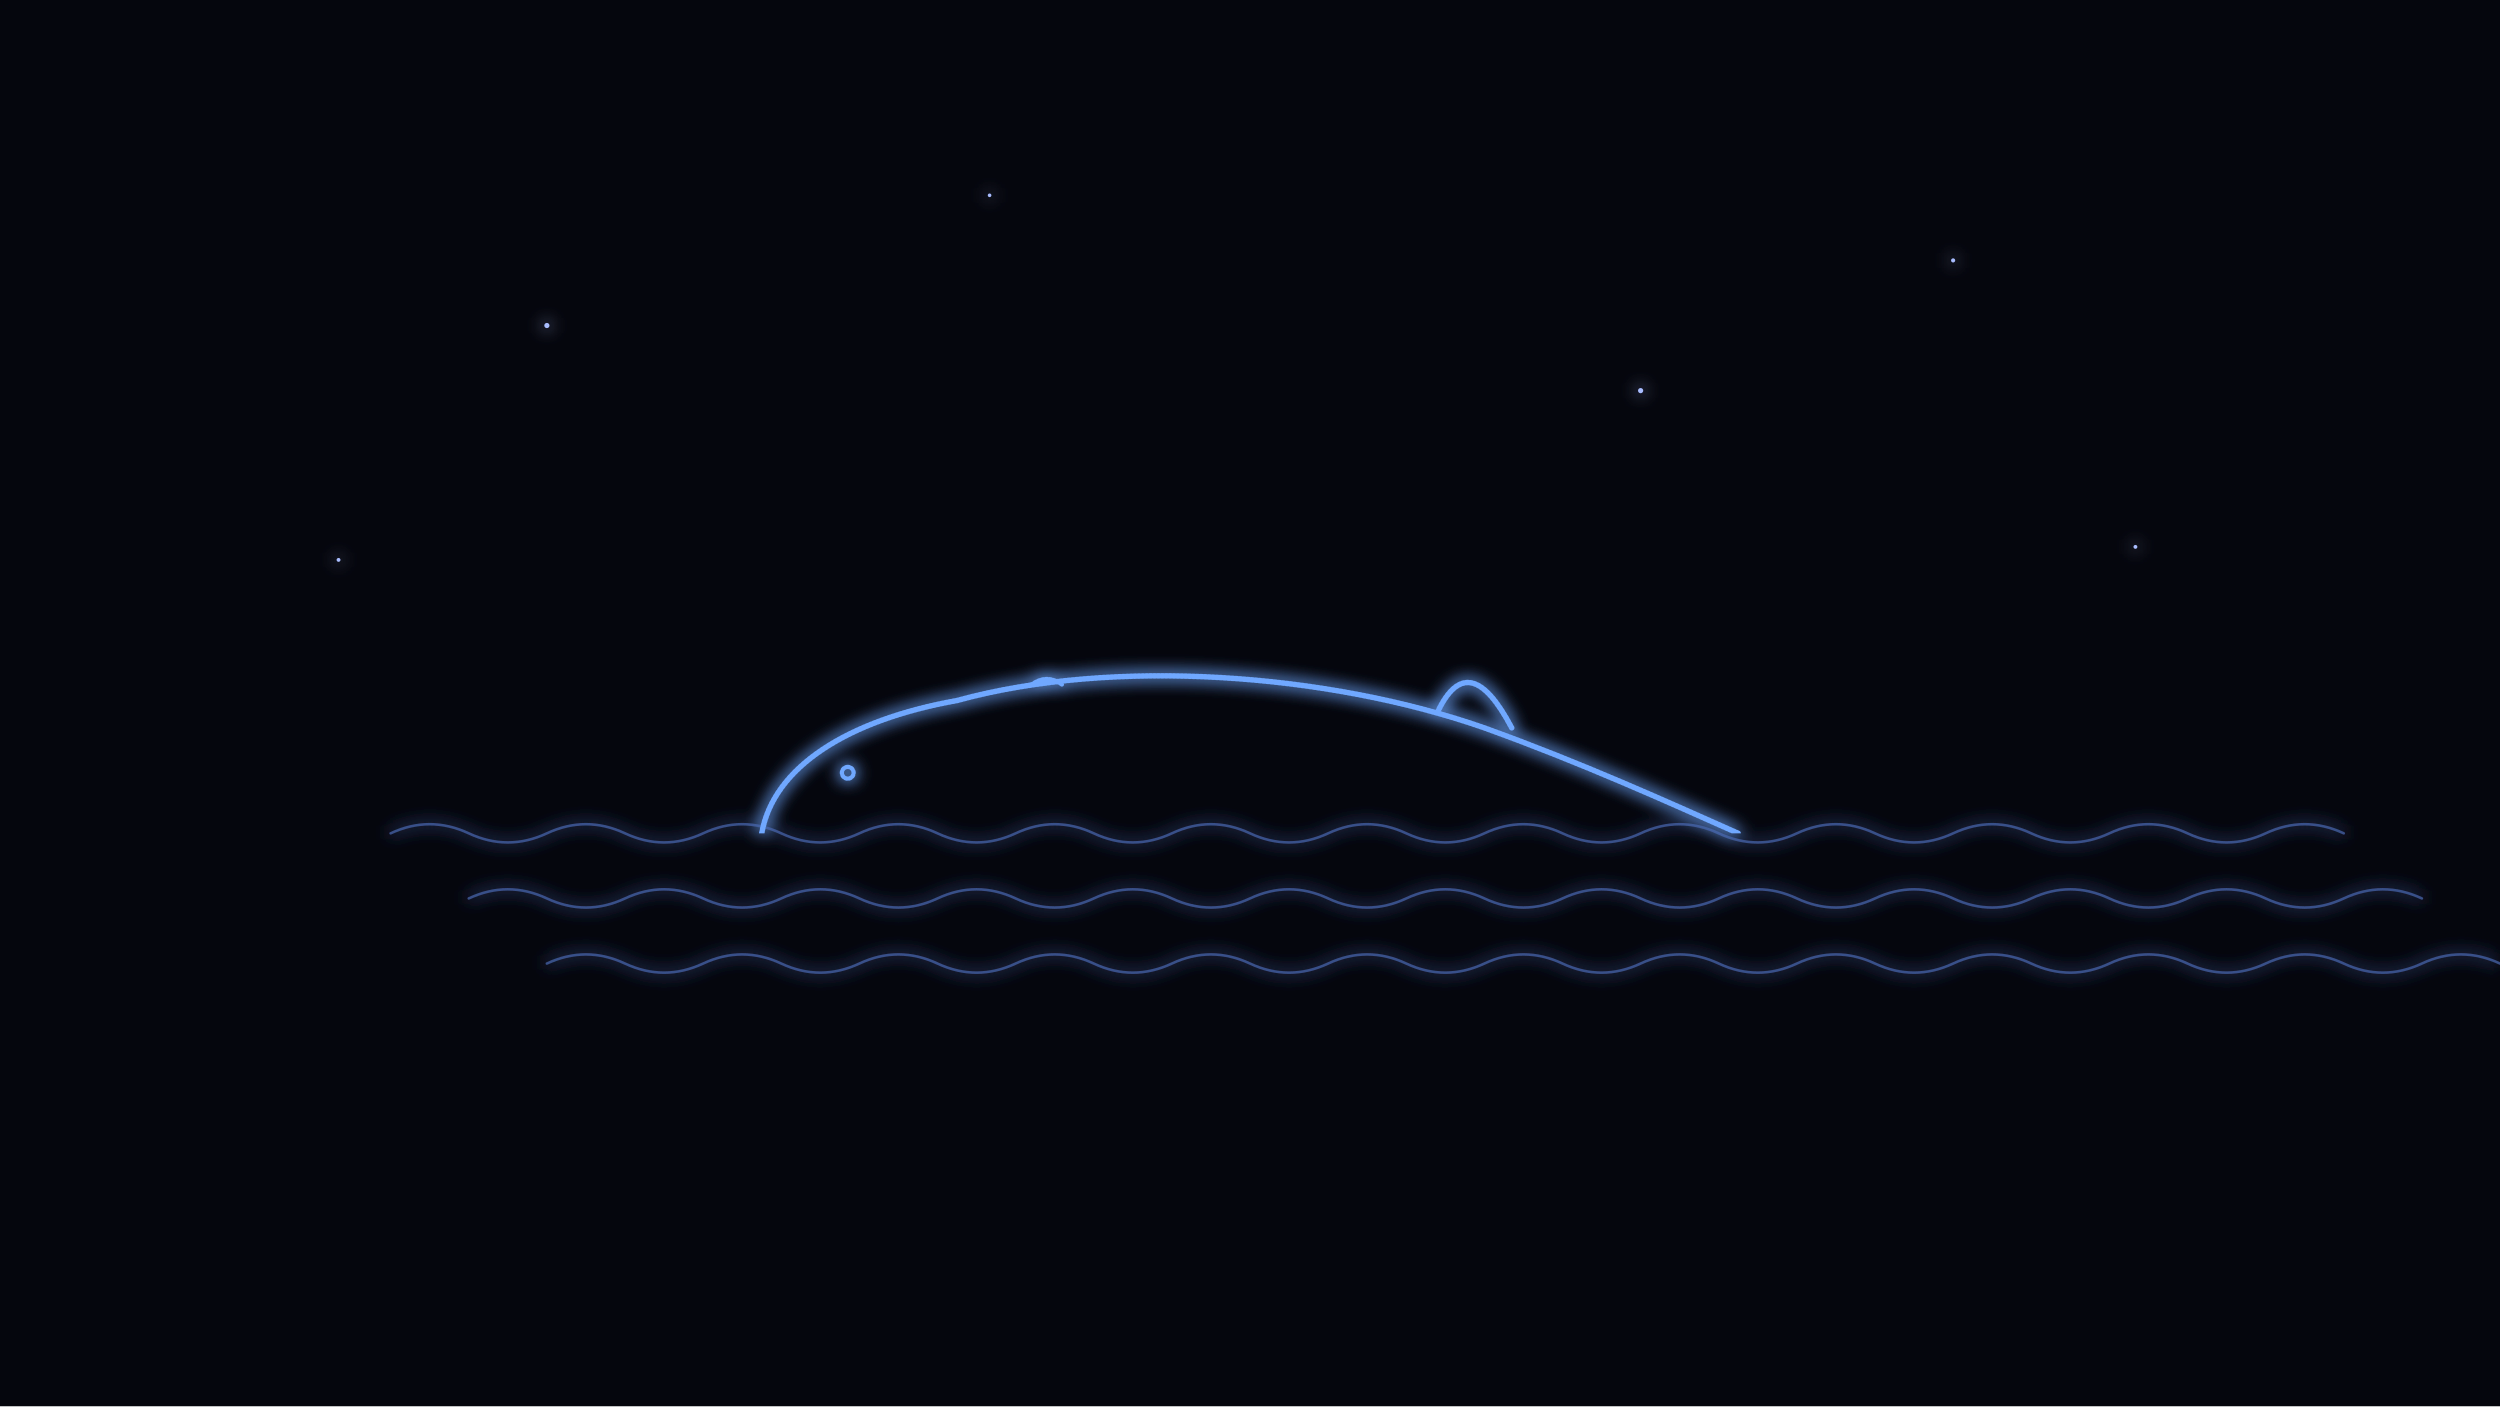
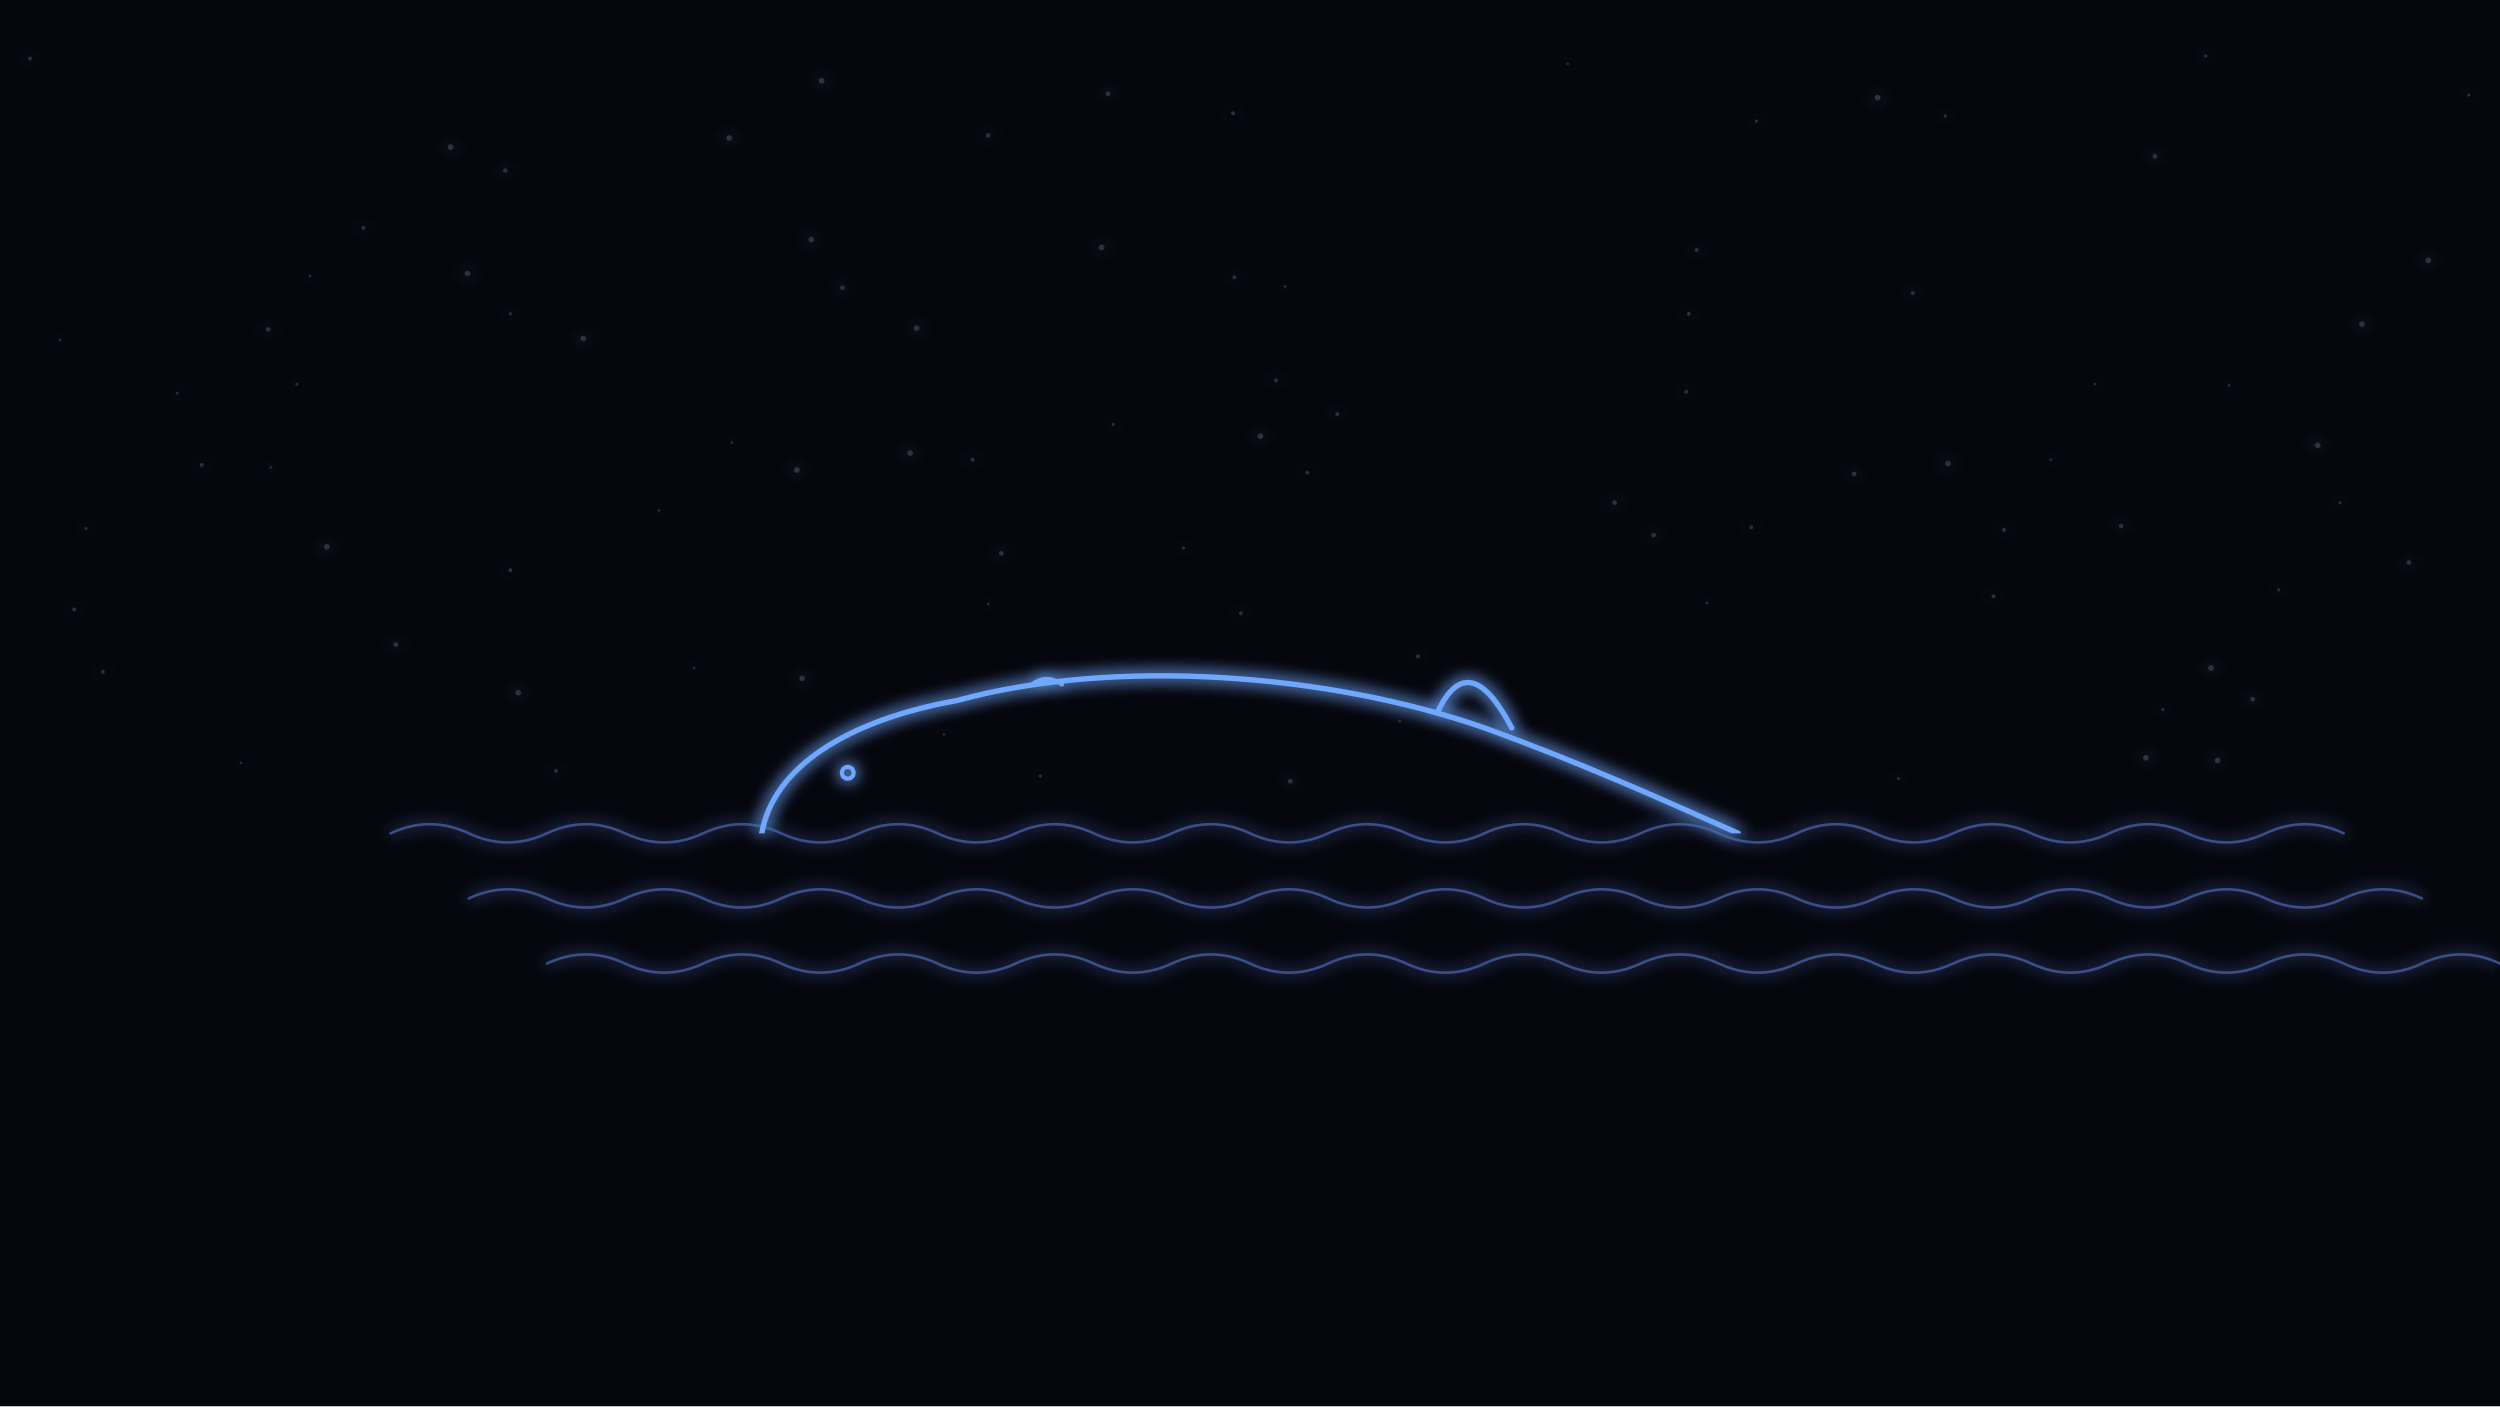
<svg xmlns="http://www.w3.org/2000/svg" viewBox="0 0 1920 1080" width="1920" height="1080">
  <defs>
    <filter id="glow" filterUnits="userSpaceOnUse" x="0" y="0" width="1920" height="1080">
      <feGaussianBlur stdDeviation="6" result="b" />
      <feMerge>
        <feMergeNode in="b" />
        <feMergeNode in="b" />
        <feMergeNode in="SourceGraphic" />
      </feMerge>
    </filter>
    <clipPath id="above">
      <rect x="0" y="0" width="1920" height="640" />
    </clipPath>
-     <style>.d{fill:none;stroke-linecap:round;stroke-linejoin:round;stroke-dasharray:1;stroke-dashoffset:1;opacity:0;animation:draw 1.2s cubic-bezier(.12,.7,.3,1) both}@keyframes draw{0%{stroke-dashoffset:1;opacity:0}1%{opacity:1}100%{stroke-dashoffset:0;opacity:1}}.sea{opacity:.7;animation:fade 1.5s ease-out both}@keyframes fade{from{opacity:0}to{opacity:1}}.t{fill:none;stroke:#ff4fd8;stroke-width:1.6;text-anchor:middle;opacity:0;animation:fade .9s ease-out 2.4s both}.star{fill:#a9bdff;animation:tw 5s ease-in-out infinite alternate}@keyframes tw{from{opacity:.15}to{opacity:.55}}.rise{animation:rise 5s ease-in-out infinite}@keyframes rise{0%{transform:translateY(100px)}16%{transform:translateY(0)}58%{transform:translateY(0)}78%{transform:translateY(100px)}100%{transform:translateY(100px)}}.sp{fill:none;stroke:#cfe3ff;stroke-width:3;stroke-linecap:round;stroke-dasharray:1;stroke-dashoffset:1;opacity:0;animation:spout 5s ease-out infinite}@keyframes spout{0%,15%{stroke-dashoffset:1;opacity:1}30%{stroke-dashoffset:0;opacity:1}52%{stroke-dashoffset:0;opacity:1}68%{stroke-dashoffset:0;opacity:0}100%{stroke-dashoffset:1;opacity:0}}.dr{fill:none;stroke:#cfe3ff;stroke-width:2.4;opacity:0;animation:drop 5s ease-in infinite}@keyframes drop{0%,28%{opacity:0;transform:translateY(0)}34%{opacity:.9}62%{opacity:0;transform:translateY(90px)}100%{opacity:0}}.rip{fill:none;stroke:#6fa8ff;stroke-width:2.2;opacity:0;transform-box:fill-box;transform-origin:center;animation:rip 5s ease-out infinite}@keyframes rip{0%,10%{opacity:0;transform:scale(.4)}22%{opacity:.8}60%{opacity:0;transform:scale(1.15)}100%{opacity:0}}</style>
+     <style>.d{fill:none;stroke-linecap:round;stroke-linejoin:round;stroke-dasharray:1;stroke-dashoffset:1;opacity:0;animation:draw 1.2s cubic-bezier(.12,.7,.3,1) both}@keyframes draw{0%{stroke-dashoffset:1;opacity:0}1%{opacity:1}100%{stroke-dashoffset:0;opacity:1}}.sea{opacity:.7;animation:fade 1.5s ease-out both}@keyframes fade{from{opacity:0}to{opacity:1}}.t{fill:none;stroke:#ff4fd8;stroke-width:1.6;text-anchor:middle;opacity:0;animation:fade .9s ease-out 2.4s both}.star{fill:#b9c9ff;opacity:.2;animation:tw 5s ease-in-out infinite alternate}@keyframes tw{from{opacity:.12}to{opacity:.8}}.glint{fill:none;stroke:#dfe8ff;stroke-width:1.4;stroke-linecap:round;opacity:0;animation:gl 6s ease-in-out infinite}@keyframes gl{0%,70%,100%{opacity:0}85%{opacity:.75}}.shoot{fill:none;stroke:#eaf0ff;stroke-width:2.4;stroke-linecap:round;opacity:0;animation:shoot 9s linear infinite}@keyframes shoot{0%{opacity:0;transform:translate(0,0)}3%{opacity:.9}14%{opacity:0;transform:translate(320px,135px)}100%{opacity:0}}.rise{animation:rise 5s ease-in-out infinite}@keyframes rise{0%{transform:translateY(100px)}16%{transform:translateY(0)}58%{transform:translateY(0)}78%{transform:translateY(100px)}100%{transform:translateY(100px)}}.sp{fill:none;stroke:#cfe3ff;stroke-width:3;stroke-linecap:round;stroke-dasharray:1;stroke-dashoffset:1;opacity:0;animation:spout 5s ease-out infinite}@keyframes spout{0%,15%{stroke-dashoffset:1;opacity:1}30%{stroke-dashoffset:0;opacity:1}52%{stroke-dashoffset:0;opacity:1}68%{stroke-dashoffset:0;opacity:0}100%{stroke-dashoffset:1;opacity:0}}.dr{fill:none;stroke:#cfe3ff;stroke-width:2.4;opacity:0;animation:drop 5s ease-in infinite}@keyframes drop{0%,28%{opacity:0;transform:translateY(0)}34%{opacity:.9}62%{opacity:0;transform:translateY(90px)}100%{opacity:0}}.rip{fill:none;stroke:#6fa8ff;stroke-width:2.2;opacity:0;transform-box:fill-box;transform-origin:center;animation:rip 5s ease-out infinite}@keyframes rip{0%,10%{opacity:0;transform:scale(.4)}22%{opacity:.8}60%{opacity:0;transform:scale(1.15)}100%{opacity:0}}</style>
  </defs>
  <rect width="1920" height="1080" fill="#05060d" />
  <g filter="url(#glow)">
    <g class="sea" fill="none" stroke="#4a66b0" stroke-width="2" stroke-linecap="round">
      <path d="M300 640 q30 -14 60 0 t60 0 t60 0 t60 0 t60 0 t60 0 t60 0 t60 0 t60 0 t60 0 t60 0 t60 0 t60 0 t60 0 t60 0 t60 0 t60 0 t60 0 t60 0 t60 0 t60 0 t60 0 t60 0 t60 0 t60 0" />
      <path d="M360 690 q30 -14 60 0 t60 0 t60 0 t60 0 t60 0 t60 0 t60 0 t60 0 t60 0 t60 0 t60 0 t60 0 t60 0 t60 0 t60 0 t60 0 t60 0 t60 0 t60 0 t60 0 t60 0 t60 0 t60 0 t60 0 t60 0" />
      <path d="M420 740 q30 -14 60 0 t60 0 t60 0 t60 0 t60 0 t60 0 t60 0 t60 0 t60 0 t60 0 t60 0 t60 0 t60 0 t60 0 t60 0 t60 0 t60 0 t60 0 t60 0 t60 0 t60 0 t60 0 t60 0 t60 0 t60 0" />
    </g>
    <g>
-       <circle class="star" cx="420" cy="250" r="2" style="animation-delay:0.3s" />
-       <circle class="star" cx="1500" cy="200" r="1.6" style="animation-delay:1.2s" />
-       <circle class="star" cx="760" cy="150" r="1.4" style="animation-delay:2.1s" />
-       <circle class="star" cx="1260" cy="300" r="2" style="animation-delay:0.8s" />
-       <circle class="star" cx="1640" cy="420" r="1.5" style="animation-delay:1.7s" />
-       <circle class="star" cx="260" cy="430" r="1.5" style="animation-delay:2.6s" />
+       <circle class="star" cx="1295" cy="301" r="1.5" style="animation-duration:6.7s;animation-delay:-1.0s" />
+       <path class="glint" d="M1286 301H1304M1295 292V310" style="animation-duration:7.6s;animation-delay:-2.2s" />
+       <circle class="star" cx="1539" cy="407" r="1.5" style="animation-duration:6.8s;animation-delay:-3.1s" />
+       <circle class="star" cx="1648" cy="582" r="2.2" style="animation-duration:6.9s;animation-delay:-1.2s" />
+       <circle class="star" cx="79" cy="516" r="1.5" style="animation-duration:6.7s;animation-delay:-2.9s" />
+       <circle class="star" cx="1609" cy="295" r="1.0" style="animation-duration:5.9s;animation-delay:-4.4s" />
+       <circle class="star" cx="1349" cy="93" r="1.2" style="animation-duration:5.5s;animation-delay:-5.6s" />
+       <circle class="star" cx="1865" cy="200" r="2.2" style="animation-duration:5.7s;animation-delay:-2.5s" />
+       <circle class="star" cx="251" cy="420" r="2.2" style="animation-duration:5.2s;animation-delay:-5.2s" />
+       <circle class="star" cx="980" cy="292" r="1.5" style="animation-duration:5.9s;animation-delay:-0.2s" />
+       <circle class="star" cx="799" cy="596" r="1.2" style="animation-duration:5.3s;animation-delay:-3.7s" />
+       <circle class="star" cx="228" cy="295" r="1.2" style="animation-duration:3.9s;animation-delay:-4.1s" />
+       <circle class="star" cx="46" cy="261" r="1.0" style="animation-duration:6.9s;animation-delay:-5.9s" />
+       <circle class="star" cx="855" cy="326" r="1.2" style="animation-duration:3.2s;animation-delay:-0.8s" />
+       <circle class="star" cx="392" cy="438" r="1.5" style="animation-duration:6.9s;animation-delay:-2.9s" />
+       <circle class="star" cx="346" cy="113" r="2.2" style="animation-duration:3.1s;animation-delay:-2.8s" />
+       <circle class="star" cx="304" cy="495" r="1.8" style="animation-duration:5.7s;animation-delay:-0.4s" />
+       <path class="glint" d="M295 495H313M304 486V504" style="animation-duration:5.6s;animation-delay:-3.6s" />
+       <circle class="star" cx="279" cy="175" r="1.5" style="animation-duration:3.0s;animation-delay:-2.4s" />
+       <circle class="star" cx="23" cy="45" r="1.5" style="animation-duration:6.4s;animation-delay:-5.2s" />
+       <circle class="star" cx="448" cy="260" r="2.2" style="animation-duration:4.5s;animation-delay:-0.2s" />
+       <circle class="star" cx="359" cy="210" r="2.2" style="animation-duration:4.2s;animation-delay:-1.8s" />
+       <circle class="star" cx="612" cy="361" r="2.2" style="animation-duration:4.4s;animation-delay:-3.5s" />
+       <circle class="star" cx="427" cy="592" r="1.5" style="animation-duration:6.3s;animation-delay:-2.5s" />
+       <circle class="star" cx="1814" cy="249" r="2.2" style="animation-duration:5.6s;animation-delay:-2.2s" />
+       <circle class="star" cx="392" cy="241" r="1.2" style="animation-duration:3.6s;animation-delay:-2.3s" />
+       <circle class="star" cx="1850" cy="432" r="1.8" style="animation-duration:6.8s;animation-delay:-5.8s" />
+       <circle class="star" cx="631" cy="62" r="2.2" style="animation-duration:3.4s;animation-delay:-4.9s" />
+       <circle class="star" cx="759" cy="464" r="1.0" style="animation-duration:4.5s;animation-delay:-2.0s" />
+       <circle class="star" cx="560" cy="106" r="2.2" style="animation-duration:5.2s;animation-delay:-2.0s" />
+       <circle class="star" cx="699" cy="348" r="2.2" style="animation-duration:4.5s;animation-delay:-2.6s" />
+       <circle class="star" cx="1694" cy="43" r="1.2" style="animation-duration:5.0s;animation-delay:-2.9s" />
+       <circle class="star" cx="1240" cy="386" r="1.8" style="animation-duration:4.5s;animation-delay:-5.1s" />
+       <path class="glint" d="M1231 386H1249M1240 377V395" style="animation-duration:5.5s;animation-delay:-3.0s" />
+       <circle class="star" cx="155" cy="357" r="1.5" style="animation-duration:5.0s;animation-delay:-2.5s" />
+       <circle class="star" cx="747" cy="353" r="1.5" style="animation-duration:6.8s;animation-delay:-1.8s" />
+       <circle class="star" cx="1004" cy="363" r="1.5" style="animation-duration:3.6s;animation-delay:-0.1s" />
+       <circle class="star" cx="398" cy="532" r="2.2" style="animation-duration:6.8s;animation-delay:-1.5s" />
+       <circle class="star" cx="987" cy="220" r="1.0" style="animation-duration:6.1s;animation-delay:-5.0s" />
+       <circle class="star" cx="136" cy="302" r="1.0" style="animation-duration:4.9s;animation-delay:-3.4s" />
+       <circle class="star" cx="66" cy="406" r="1.2" style="animation-duration:6.7s;animation-delay:-4.7s" />
+       <circle class="star" cx="1750" cy="453" r="1.2" style="animation-duration:5.0s;animation-delay:-5.1s" />
+       <circle class="star" cx="57" cy="468" r="1.5" style="animation-duration:4.2s;animation-delay:-3.6s" />
+       <circle class="star" cx="769" cy="425" r="1.8" style="animation-duration:5.1s;animation-delay:-5.2s" />
+       <circle class="star" cx="1204" cy="49" r="1.0" style="animation-duration:3.1s;animation-delay:-0.8s" />
+       <circle class="star" cx="947" cy="87" r="1.5" style="animation-duration:5.1s;animation-delay:-2.0s" />
+       <circle class="star" cx="1469" cy="225" r="1.5" style="animation-duration:5.9s;animation-delay:-0.2s" />
+       <circle class="star" cx="1297" cy="241" r="1.5" style="animation-duration:4.4s;animation-delay:-4.5s" />
+       <circle class="star" cx="1698" cy="513" r="2.2" style="animation-duration:3.5s;animation-delay:-0.0s" />
+       <path class="glint" d="M1689 513H1707M1698 504V522" style="animation-duration:6.7s;animation-delay:-3.4s" />
+       <circle class="star" cx="725" cy="564" r="1.0" style="animation-duration:6.6s;animation-delay:-3.3s" />
+       <circle class="star" cx="533" cy="513" r="1.0" style="animation-duration:4.7s;animation-delay:-4.8s" />
+       <circle class="star" cx="1780" cy="342" r="2.2" style="animation-duration:5.3s;animation-delay:-4.2s" />
+       <circle class="star" cx="206" cy="253" r="1.8" style="animation-duration:6.4s;animation-delay:-5.0s" />
+       <circle class="star" cx="1270" cy="411" r="1.8" style="animation-duration:4.6s;animation-delay:-5.1s" />
+       <circle class="star" cx="1458" cy="598" r="1.2" style="animation-duration:6.6s;animation-delay:-2.8s" />
+       <circle class="star" cx="208" cy="359" r="1.0" style="animation-duration:4.2s;animation-delay:-0.0s" />
+       <circle class="star" cx="1424" cy="364" r="1.8" style="animation-duration:5.3s;animation-delay:-3.9s" />
+       <circle class="star" cx="647" cy="221" r="1.8" style="animation-duration:6.6s;animation-delay:-0.9s" />
+       <circle class="star" cx="1655" cy="120" r="1.8" style="animation-duration:5.8s;animation-delay:-5.3s" />
+       <circle class="star" cx="1303" cy="192" r="1.5" style="animation-duration:5.2s;animation-delay:-2.6s" />
+       <circle class="star" cx="1496" cy="356" r="2.2" style="animation-duration:6.2s;animation-delay:-0.4s" />
+       <circle class="star" cx="1494" cy="89" r="1.2" style="animation-duration:4.1s;animation-delay:-0.5s" />
+       <circle class="star" cx="185" cy="586" r="1.0" style="animation-duration:5.7s;animation-delay:-0.2s" />
+       <circle class="star" cx="851" cy="72" r="1.8" style="animation-duration:6.9s;animation-delay:-6.0s" />
+       <path class="glint" d="M842 72H860M851 63V81" style="animation-duration:7.1s;animation-delay:-0.2s" />
+       <circle class="star" cx="506" cy="392" r="1.0" style="animation-duration:3.9s;animation-delay:-3.9s" />
+       <circle class="star" cx="1712" cy="296" r="1.0" style="animation-duration:5.8s;animation-delay:-0.8s" />
+       <circle class="star" cx="953" cy="471" r="1.5" style="animation-duration:5.8s;animation-delay:-2.6s" />
+       <circle class="star" cx="1896" cy="73" r="1.2" style="animation-duration:5.4s;animation-delay:-2.5s" />
+       <circle class="star" cx="1661" cy="545" r="1.2" style="animation-duration:3.3s;animation-delay:-1.3s" />
+       <circle class="star" cx="704" cy="252" r="2.2" style="animation-duration:3.4s;animation-delay:-2.3s" />
+       <circle class="star" cx="1311" cy="463" r="1.0" style="animation-duration:4.1s;animation-delay:-3.4s" />
+       <circle class="star" cx="238" cy="212" r="1.0" style="animation-duration:6.0s;animation-delay:-5.3s" />
+       <circle class="star" cx="909" cy="421" r="1.2" style="animation-duration:3.0s;animation-delay:-0.5s" />
+       <circle class="star" cx="623" cy="184" r="2.2" style="animation-duration:5.0s;animation-delay:-2.1s" />
+       <circle class="star" cx="948" cy="213" r="1.5" style="animation-duration:6.7s;animation-delay:-0.8s" />
+       <circle class="star" cx="1089" cy="504" r="1.5" style="animation-duration:3.6s;animation-delay:-3.8s" />
+       <circle class="star" cx="616" cy="521" r="2.2" style="animation-duration:4.2s;animation-delay:-5.7s" />
+       <circle class="star" cx="846" cy="190" r="2.2" style="animation-duration:5.5s;animation-delay:-1.6s" />
+       <circle class="star" cx="1703" cy="584" r="2.2" style="animation-duration:3.9s;animation-delay:-5.0s" />
+       <path class="glint" d="M1694 584H1712M1703 575V593" style="animation-duration:5.9s;animation-delay:-4.9s" />
+       <circle class="star" cx="1797" cy="386" r="1.2" style="animation-duration:6.5s;animation-delay:-2.7s" />
+       <circle class="star" cx="388" cy="131" r="1.8" style="animation-duration:3.7s;animation-delay:-4.3s" />
+       <circle class="star" cx="1027" cy="318" r="1.5" style="animation-duration:3.3s;animation-delay:-4.0s" />
+       <circle class="star" cx="1075" cy="554" r="1.0" style="animation-duration:6.5s;animation-delay:-3.0s" />
+       <circle class="star" cx="759" cy="104" r="1.8" style="animation-duration:4.0s;animation-delay:-5.3s" />
+       <circle class="star" cx="1629" cy="404" r="1.8" style="animation-duration:6.9s;animation-delay:-0.6s" />
+       <circle class="star" cx="1442" cy="75" r="2.2" style="animation-duration:3.1s;animation-delay:-4.4s" />
+       <circle class="star" cx="1575" cy="353" r="1.0" style="animation-duration:6.4s;animation-delay:-5.7s" />
+       <circle class="star" cx="1730" cy="537" r="1.8" style="animation-duration:5.7s;animation-delay:-1.3s" />
+       <circle class="star" cx="562" cy="340" r="1.0" style="animation-duration:3.3s;animation-delay:-5.5s" />
+       <circle class="star" cx="991" cy="600" r="1.8" style="animation-duration:6.3s;animation-delay:-0.8s" />
+       <circle class="star" cx="968" cy="335" r="2.2" style="animation-duration:4.5s;animation-delay:-5.0s" />
+       <circle class="star" cx="1345" cy="405" r="1.5" style="animation-duration:4.3s;animation-delay:-3.7s" />
+       <circle class="star" cx="1531" cy="458" r="1.5" style="animation-duration:6.2s;animation-delay:-2.3s" />
+       <path class="shoot" d="M1180 120 l-90 -38" style="animation-delay:6s" />
    </g>
    <g transform="translate(960 640) scale(1.5)">
      <ellipse class="rip" cx="0" cy="3" rx="280" ry="16" />
    </g>
    <g clip-path="url(#above)">
      <g transform="translate(960 640) scale(1.5)">
        <g class="rise">
          <path class="d" pathLength="1" stroke="#6fa8ff" stroke-width="2.8" style="animation:none;stroke-dashoffset:0;opacity:1" d="M-250 0 C-244 -34 -206 -58 -150 -68 C-70 -90 40 -82 120 -54 C170 -36 214 -16 250 0" />
          <path class="d" pathLength="1" stroke="#6fa8ff" stroke-width="2.8" style="animation:none;stroke-dashoffset:0;opacity:1" d="M96 -62 Q112 -96 134 -54" />
          <path class="d" pathLength="1" stroke="#6fa8ff" stroke-width="2.2" style="animation:none;stroke-dashoffset:0;opacity:1" d="M-112 -76 q8 -6 16 0 M-206 -34 a3 3 0 1 0 .1 0" />
        </g>
      </g>
    </g>
    <g transform="translate(960 640) scale(1.5)">
      <g class="rise">
        <path class="sp" pathLength="1" d="M-92 -80 C-94 -140 -114 -184 -140 -204 M-92 -80 C-88 -140 -68 -184 -42 -204" />
        <circle class="dr" cx="-146" cy="-200" r="3" style="animation-delay:0s" />
        <circle class="dr" cx="-36" cy="-204" r="3" style="animation-delay:0.12s" />
        <circle class="dr" cx="-122" cy="-214" r="3" style="animation-delay:0.2s" />
        <circle class="dr" cx="-58" cy="-216" r="3" style="animation-delay:0.3s" />
        <circle class="dr" cx="-158" cy="-184" r="3" style="animation-delay:0.08s" />
      </g>
    </g>
    <text class="t" x="960" y="860" font-size="30" letter-spacing="16" font-family="'Helvetica Neue', Arial, sans-serif">WHALE</text>
  </g>
</svg>
